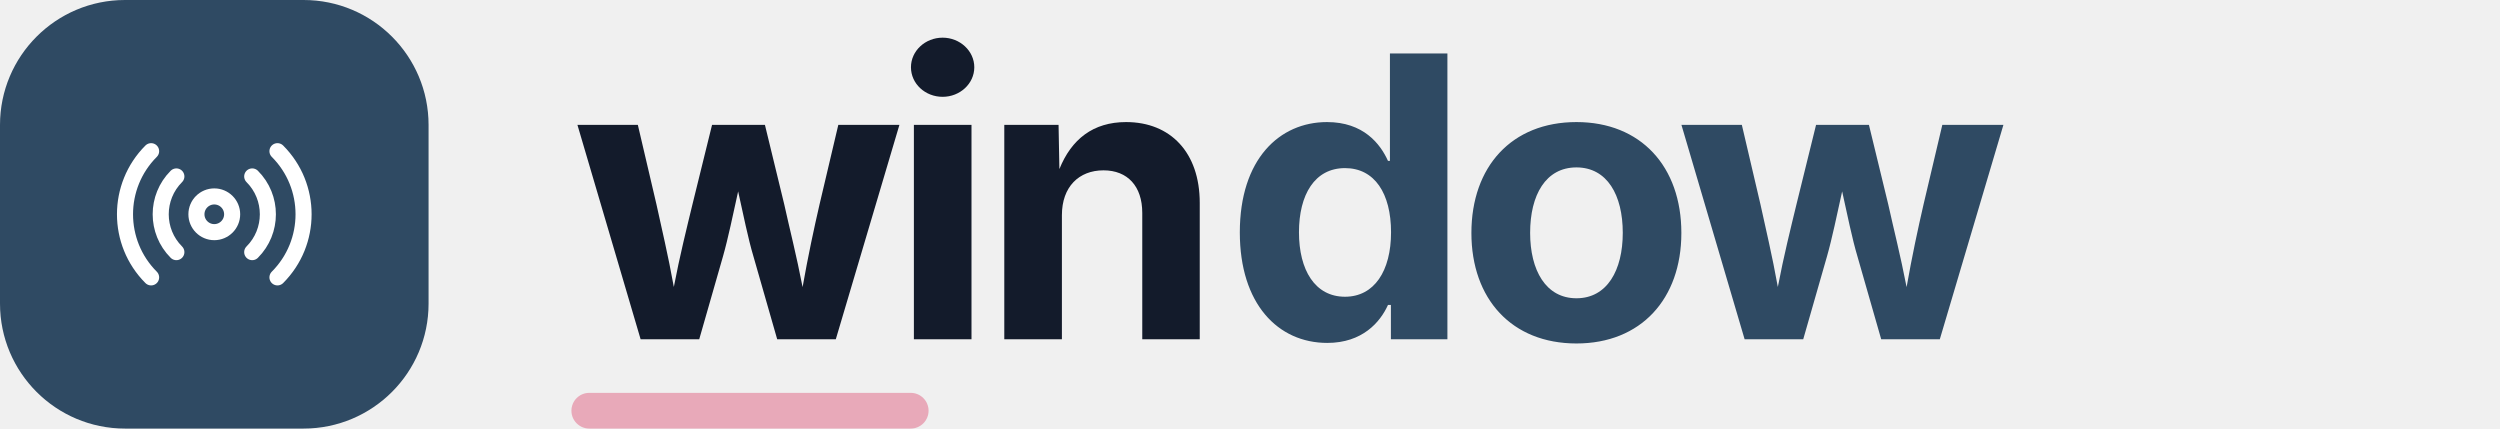
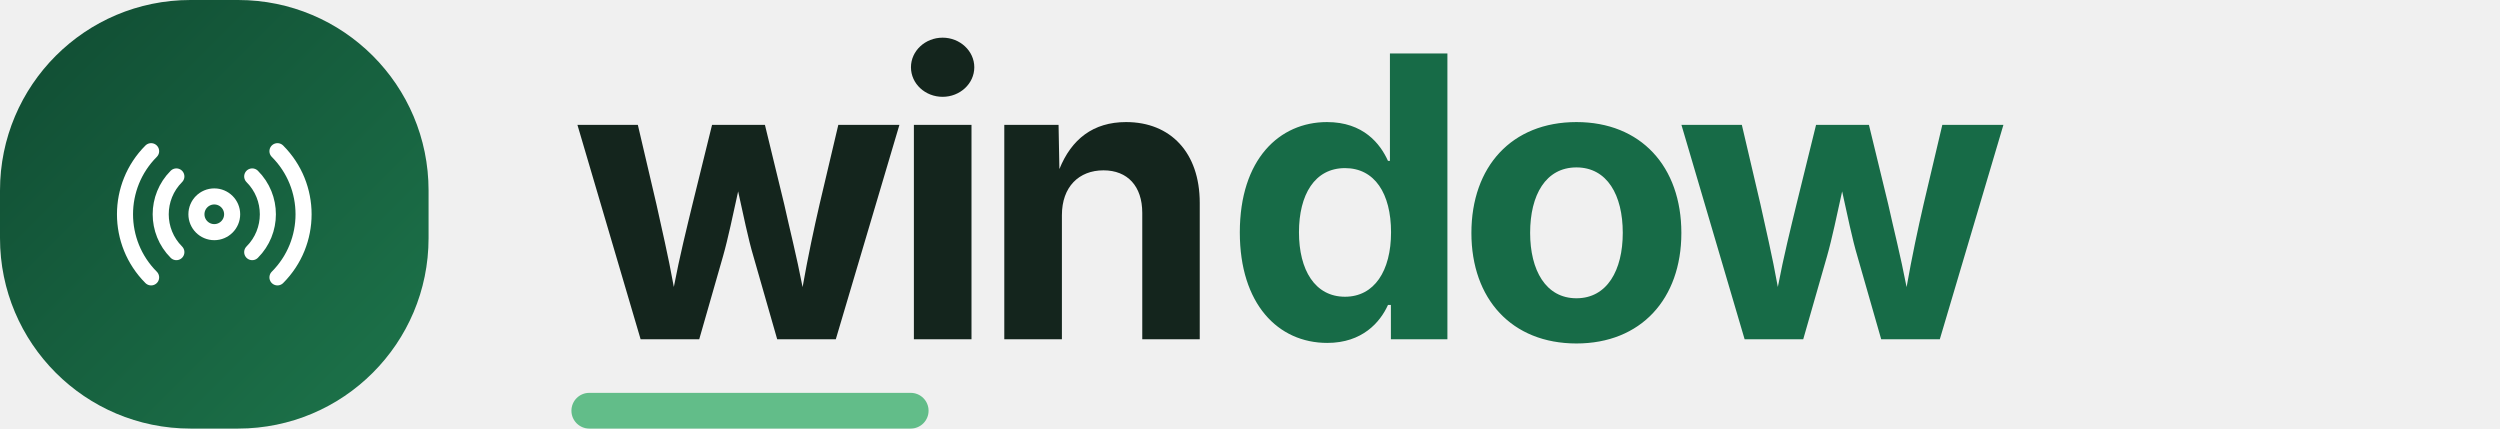
<svg xmlns="http://www.w3.org/2000/svg" viewBox="0 0 280 48" width="280" height="48" fill="none">
-   <rect width="48" height="48" rx="14" fill="#2F4A63" />
+   <defs>
+     <linearGradient id="green" x1="0" y1="0" x2="1" y2="1">
+       <stop stop-color="#104B32" />
+       <stop offset="1" stop-color="#1D754B" />
+     </linearGradient>
+   </defs>
+   <rect width="48" height="48" rx="21.333" fill="url(#green)" />
  <g transform="translate(12, 12)" stroke="#FFFFFF" stroke-width="1.8" stroke-linecap="round" stroke-linejoin="round" fill="none">
    <path d="M16.247 7.761a6 6 0 0 1 0 8.478" />
    <path d="M19.075 4.933a10 10 0 0 1 0 14.134" />
    <path d="M4.925 19.067a10 10 0 0 1 0-14.134" />
    <path d="M7.753 16.239a6 6 0 0 1 0-8.478" />
    <circle cx="12" cy="12" r="2" />
  </g>
-   <text x="64" y="38" fill="#131B2B" font-family="system-ui, -apple-system, sans-serif" font-size="44" font-weight="700" letter-spacing="-1.8">win<tspan fill="#2F4A63">dow</tspan>
+   <text x="64" y="38" fill="#14251D" font-family="system-ui, -apple-system, sans-serif" font-size="44" font-weight="700" letter-spacing="-1.8">win<tspan fill="#176B47">dow</tspan>
  </text>
-   <rect x="64" y="44" width="40" height="4" rx="2" fill="#E8A9B9" />
+   <rect x="64" y="44" width="40" height="4" rx="2" fill="#62BD89" />
</svg>
